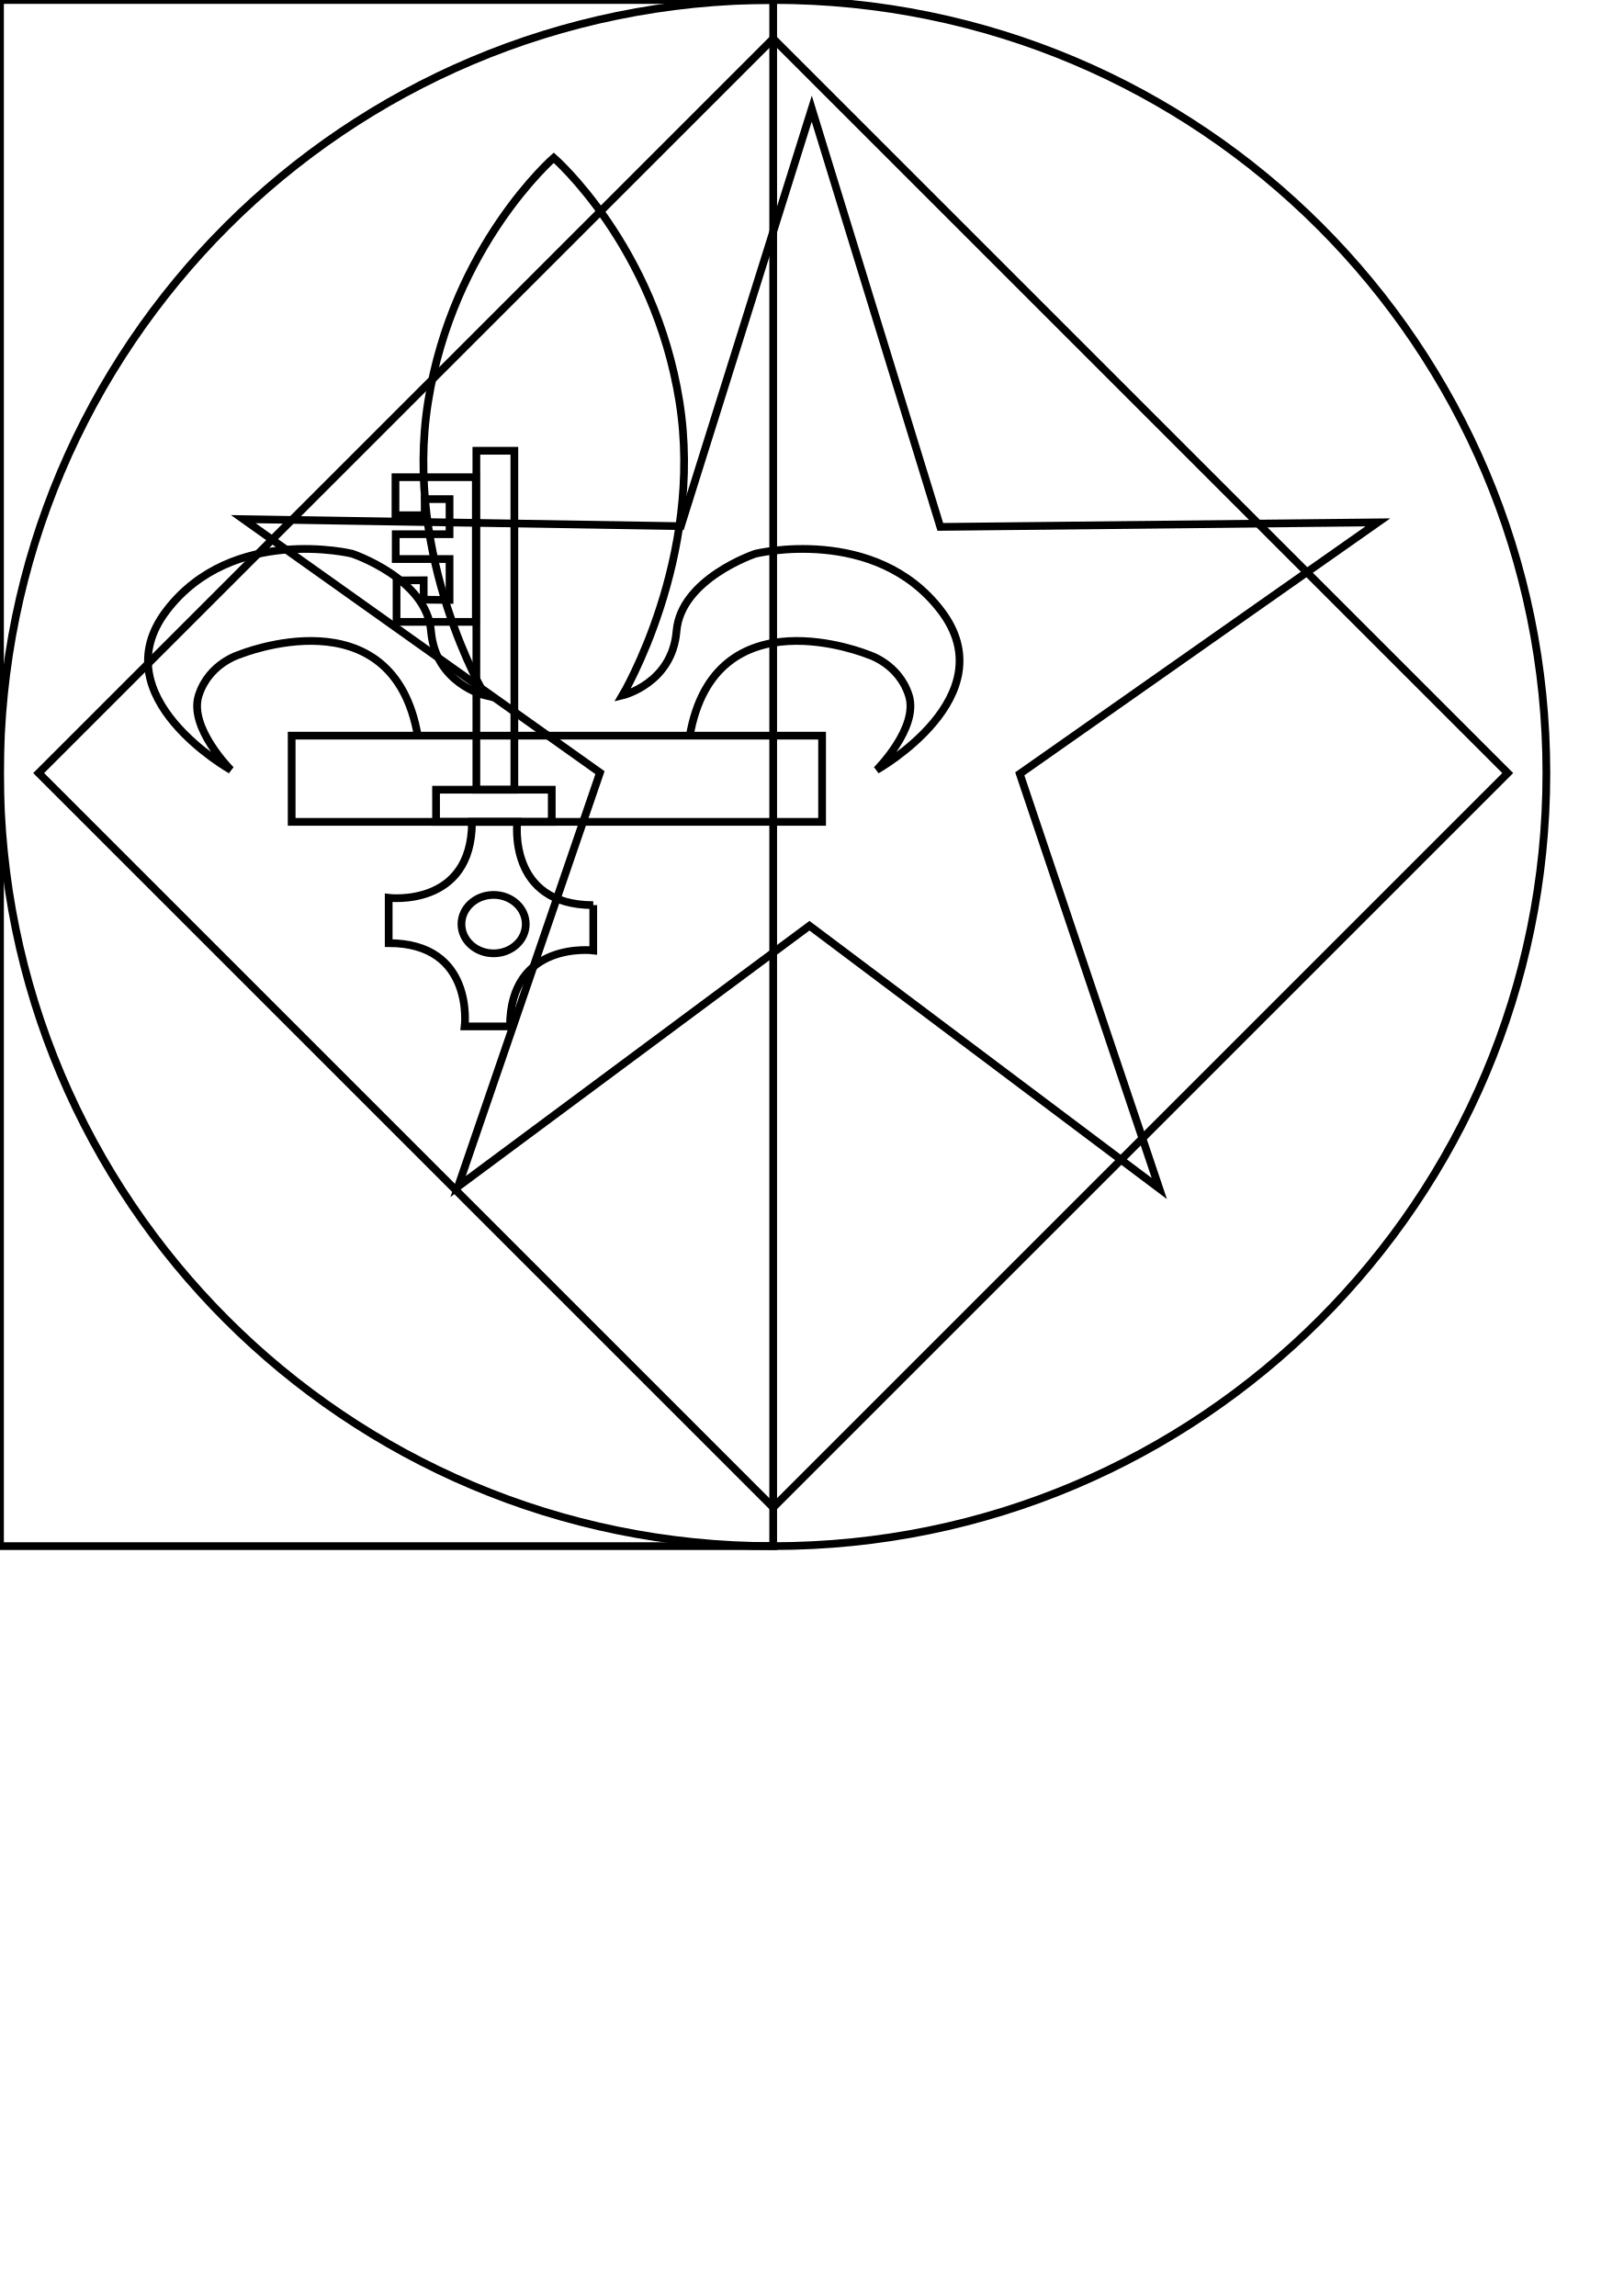
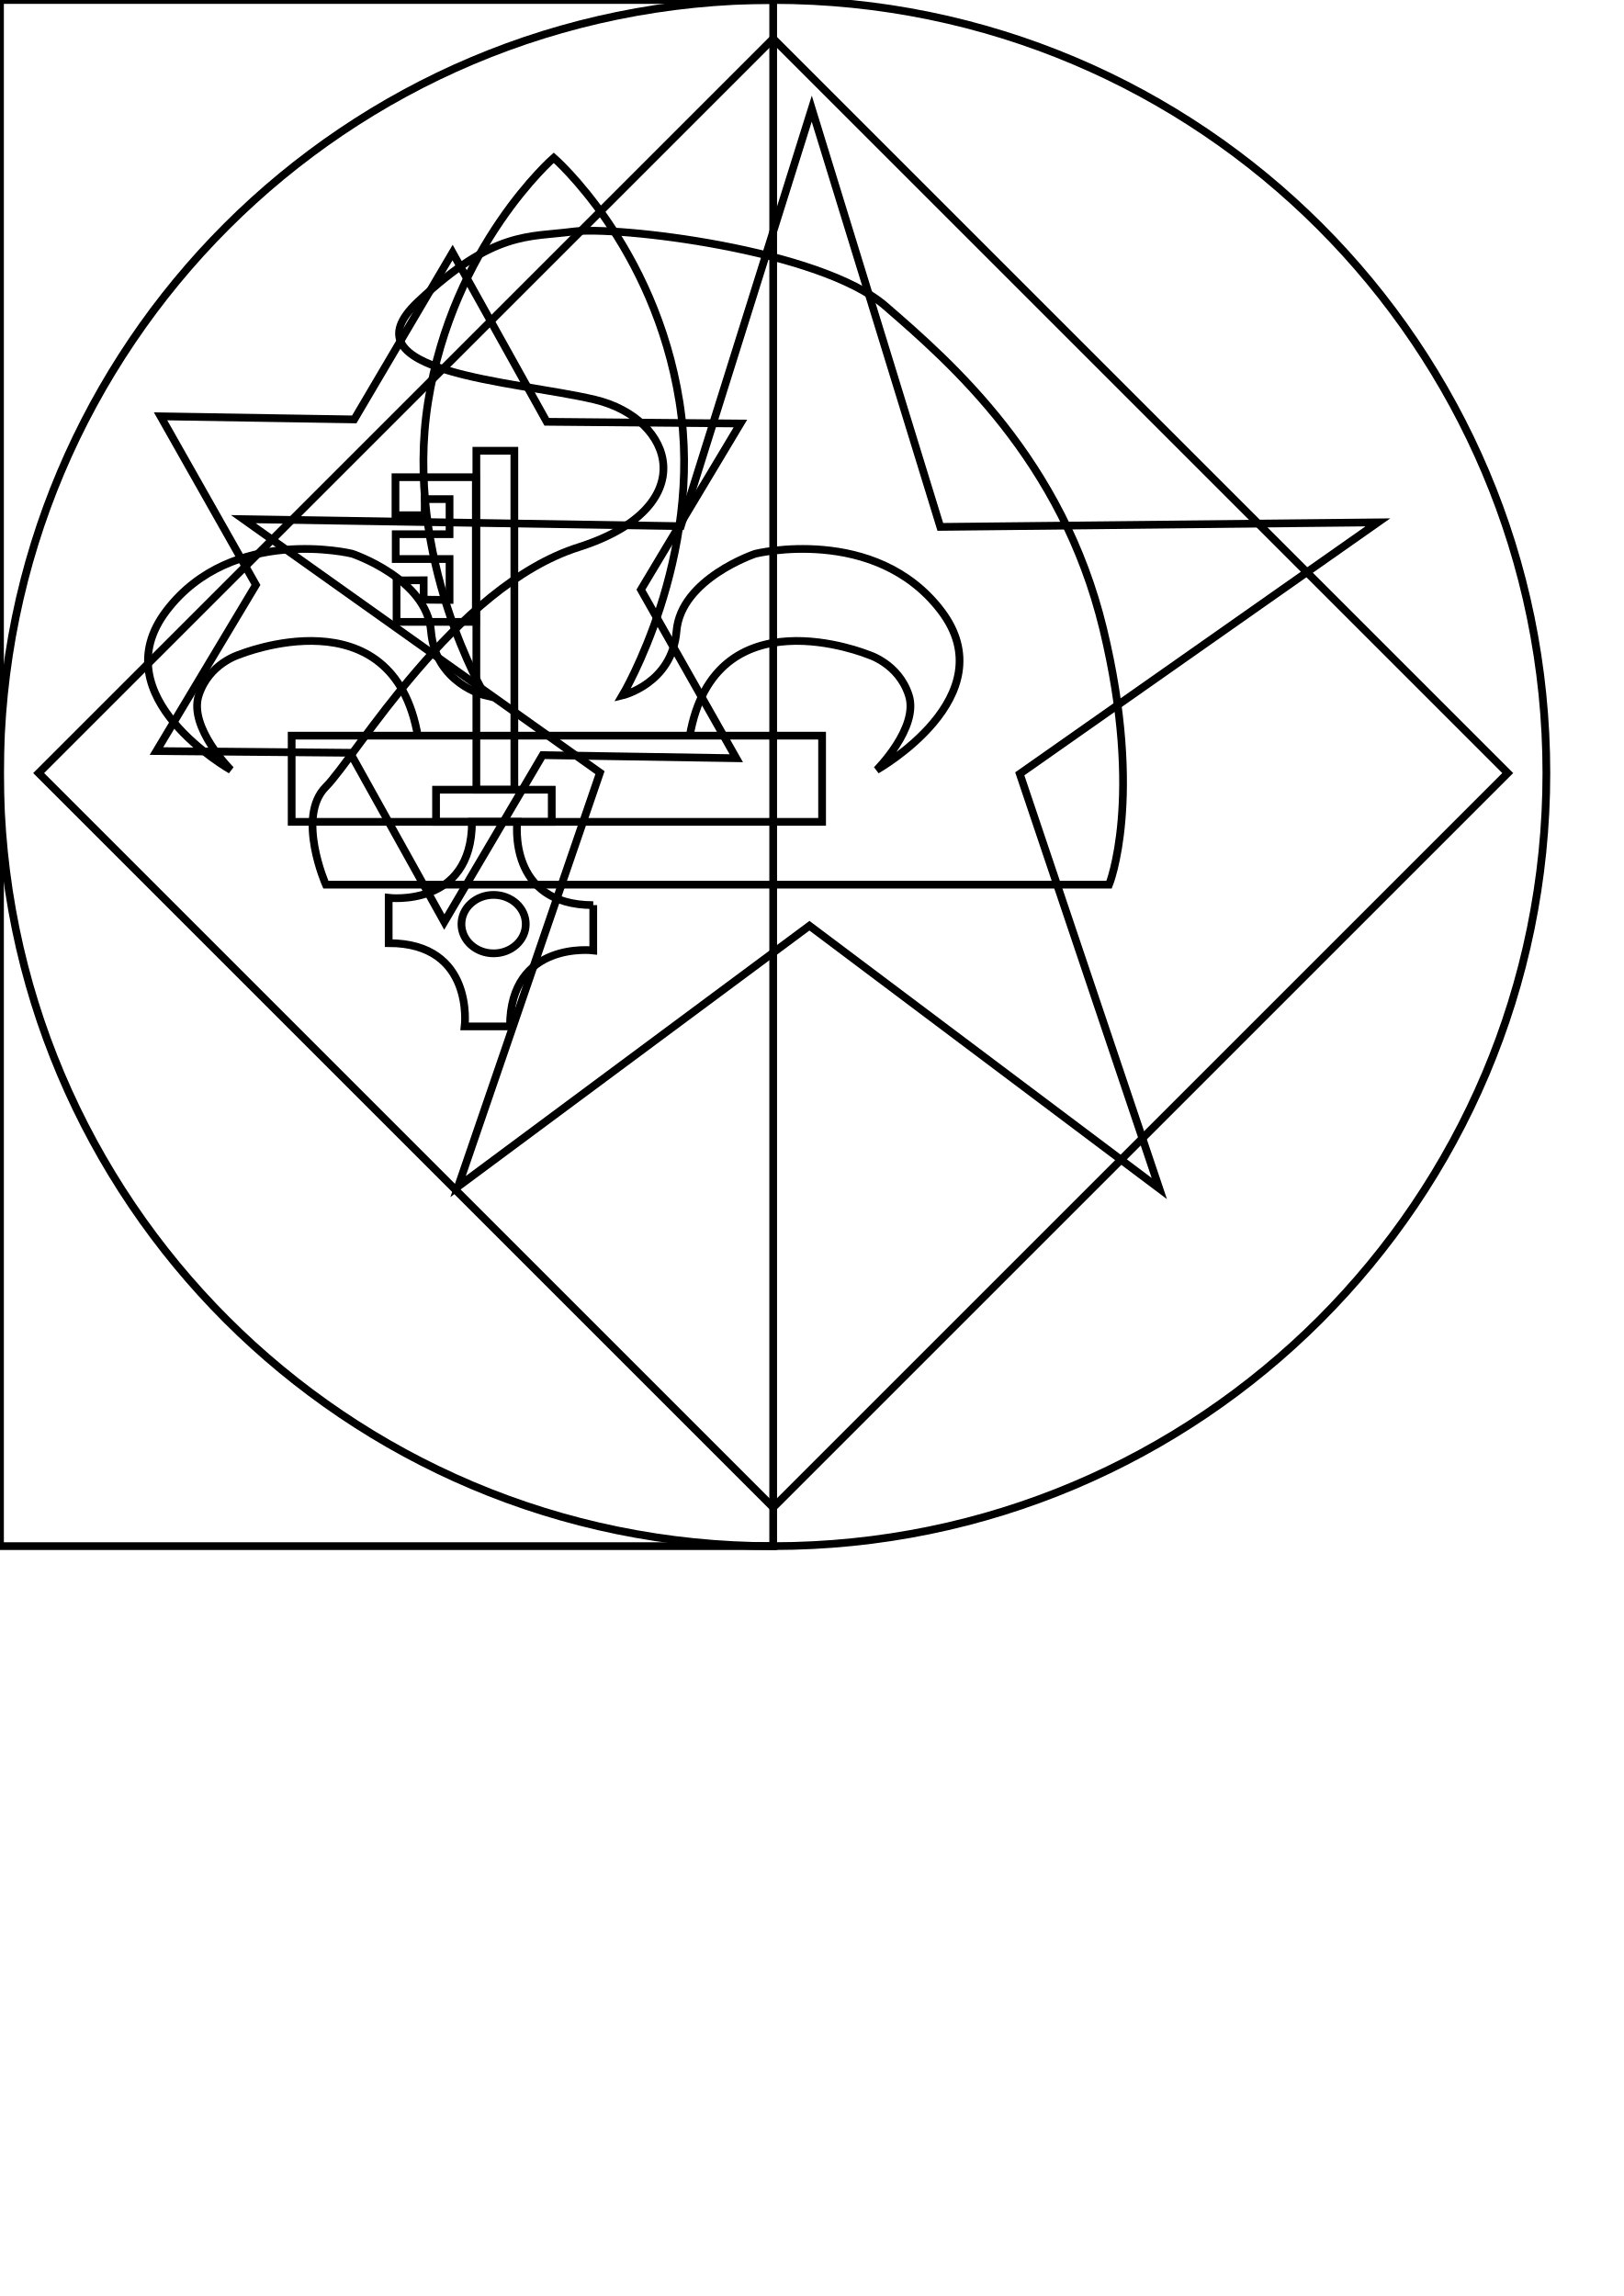
<svg xmlns="http://www.w3.org/2000/svg" viewBox="0 0 210 297" version="1.1">
  <g id="lozenge">
    <path fill="none" stroke="none" d="M 100 5 L 195 100 L 100 195 L 5 100 Z" data-tinctured="true" />
    <path fill="none" stroke="black" d="M 100 5 L 195 100 L 100 195 L 5 100 Z" data-tinctured="false" />
  </g>
  <g id="roundel">
    <path fill="none" stroke="none" d="M 200 100 C 200 155.228 155.228 200 100 200 C 44.772 200 6.7635375109817775e-15 155.228 0 100 C -6.7635375109817775e-15 44.772 44.772 1.0145306266472666e-14 100 0 C 155.228 3.3817687554908888e-15 200 44.772 200 100 Z" data-tinctured="true" />
    <path fill="none" stroke="black" d="M 200 100 C 200 155.228 155.228 200 100 200 C 44.772 200 6.7635375109817775e-15 155.228 0 100 C -6.7635375109817775e-15 44.772 44.772 1.0145306266472666e-14 100 0 C 155.228 3.3817687554908888e-15 200 44.772 200 100 Z" data-tinctured="false" />
  </g>
  <g id="billet">
    <path fill="none" stroke="none" d="M 0 0 L 100 0 L 100 200 L 0 200 Z" data-tinctured="true" />
    <path fill="none" stroke="black" d="M 0 0 L 100 0 L 100 200 L 0 200 Z" data-tinctured="false" />
  </g>
  <g id="mullet">
    <path fill="none" stroke="none" d="M 149.938,153.744 L 104.689,119.747 59.247,153.487 77.598,99.946 31.467,67.155 88.057,68.062 104.988,14.056 121.613,68.157 178.208,67.571 131.892,100.1 Z" data-tinctured="true" />
    <path fill="none" stroke="black" d="M 149.938,153.744 L 104.689,119.747 59.247,153.487 77.598,99.946 31.467,67.155 88.057,68.062 104.988,14.056 121.613,68.157 178.208,67.571 131.892,100.1 Z" data-tinctured="false" />
+   </g>
+   <g id="mullet of six points">
+     <path fill="none" stroke="none" d="M 70.179,97.682 57.463,119.266 45.283,97.375 20.233,97.154 33.101,75.661 20.768,53.856 45.816,54.254 58.532,32.67 70.712,54.561 95.762,54.782 82.894,76.275 95.227,98.08 Z" data-tinctured="true" />
+     <path fill="none" stroke="black" d="M 70.179,97.682 57.463,119.266 45.283,97.375 20.233,97.154 33.101,75.661 20.768,53.856 45.816,54.254 58.532,32.67 70.712,54.561 95.762,54.782 82.894,76.275 95.227,98.08 Z" data-tinctured="false" />
+   </g>
+   <g id="phrygian cap">
+     <path fill="none" stroke="none" d="M 143.442,114.438 L 42.144,114.438 C 42.144,114.438 38.27,105.65 42.144,101.775 46.019,97.901 58.775,75.884 74.839,70.781 90.903,65.679 87.312,54.15 76.918,51.693 66.524,49.237 44.223,48.292 54.051,39.031 63.878,29.771 68.414,30.716 74.083,29.96 79.753,29.204 106.022,32.228 114.527,39.598 123.031,46.969 137.394,59.442 142.686,81.365 147.978,103.287 143.442,114.438 143.442,114.438 Z" data-tinctured="true" />
+     <path fill="none" stroke="black" d="M 143.442,114.438 L 42.144,114.438 C 42.144,114.438 38.27,105.65 42.144,101.775 46.019,97.901 58.775,75.884 74.839,70.781 90.903,65.679 87.312,54.15 76.918,51.693 66.524,49.237 44.223,48.292 54.051,39.031 63.878,29.771 68.414,30.716 74.083,29.96 79.753,29.204 106.022,32.228 114.527,39.598 123.031,46.969 137.394,59.442 142.686,81.365 147.978,103.287 143.442,114.438 143.442,114.438 Z" data-tinctured="false" />
  </g>
  <g id="fleur-de-lis">
    <g fill="none" stroke="none" data-tinctured="true">
      <path d="M 89.197,95.247 C 92.41,76.538 112.254,84.664 112.254,84.664 112.254,84.664 116.222,85.798 117.545,89.956 118.868,94.114 113.387,99.594 113.387,99.594 113.387,99.594 130.207,90.145 121.703,78.994 113.198,67.844 97.701,71.624 97.701,71.624 97.701,71.624 88.063,74.837 87.496,81.64 86.929,88.444 80.504,89.956 80.504,89.956 80.504,89.956 91.087,72.191 87.874,51.969 84.661,31.747 71.621,20.408 71.621,20.408 C 71.621,20.408 58.581,31.747 55.368,51.969 52.155,72.191 62.739,89.956 62.739,89.956 62.739,89.956 56.313,88.444 55.746,81.64 55.179,74.837 45.541,71.624 45.541,71.624 45.541,71.624 30.044,67.844 21.539,78.994 13.035,90.145 29.855,99.594 29.855,99.594 29.855,99.594 24.374,94.114 25.697,89.956 27.02,85.798 30.989,84.664 30.989,84.664 30.989,84.664 50.832,76.538 54.045,95.247" />
      <rect y="95.161" x="37.722" height="11.15" width="68.603" />
    </g>
    <g fill="none" stroke="black" data-tinctured="false">
      <path d="M 89.197,95.247 C 92.41,76.538 112.254,84.664 112.254,84.664 112.254,84.664 116.222,85.798 117.545,89.956 118.868,94.114 113.387,99.594 113.387,99.594 113.387,99.594 130.207,90.145 121.703,78.994 113.198,67.844 97.701,71.624 97.701,71.624 97.701,71.624 88.063,74.837 87.496,81.64 86.929,88.444 80.504,89.956 80.504,89.956 80.504,89.956 91.087,72.191 87.874,51.969 84.661,31.747 71.621,20.408 71.621,20.408 C 71.621,20.408 58.581,31.747 55.368,51.969 52.155,72.191 62.739,89.956 62.739,89.956 62.739,89.956 56.313,88.444 55.746,81.64 55.179,74.837 45.541,71.624 45.541,71.624 45.541,71.624 30.044,67.844 21.539,78.994 13.035,90.145 29.855,99.594 29.855,99.594 29.855,99.594 24.374,94.114 25.697,89.956 27.02,85.798 30.989,84.664 30.989,84.664 30.989,84.664 50.832,76.538 54.045,95.247" />
      <rect y="95.161" x="37.722" height="11.15" width="68.603" />
    </g>
  </g>
  <g id="key">
    <g fill="none" stroke="none" data-tinctured="true">
      <path fill-rule="evenodd" d="M 76.729,117.083 C 65.579,117.083 66.902,106.311 66.902,106.311 H 61.043 C 61.043,117.461 50.271,116.138 50.271,116.138 V 121.997 C 61.421,121.997 60.098,132.769 60.098,132.769 H 65.957 C 65.957,121.619 76.729,122.942 76.729,122.942 V 117.083 M 67.998,119.54 A 4.158,3.78 0 0 0 63.84,115.76 4.158,3.78 0 0 0 59.682,119.54 4.158,3.78 0 0 0 63.84,123.32 4.158,3.78 0 0 0 67.998,119.54 Z" />
      <rect width="14.965" height="4.158" x="56.396" y="102.153" />
      <rect width="4.914" height="43.845" x="61.61" y="58.308" />
      <path d="M 61.543,61.731 H 51.149 V 66.644 H 54.929 V 64.566 H 58.142 V 69.101 H 51.181 V 72.314 H 58.142 V 77.606 L 54.796,77.572 V 75.06 L 51.288,75.08 V 80.441 H 61.543 Z" />
    </g>
    <g fill="none" stroke="black" data-tinctured="false">
      <path fill-rule="evenodd" d="M 76.729,117.083 C 65.579,117.083 66.902,106.311 66.902,106.311 H 61.043 C 61.043,117.461 50.271,116.138 50.271,116.138 V 121.997 C 61.421,121.997 60.098,132.769 60.098,132.769 H 65.957 C 65.957,121.619 76.729,122.942 76.729,122.942 V 117.083 M 67.998,119.54 A 4.158,3.78 0 0 0 63.84,115.76 4.158,3.78 0 0 0 59.682,119.54 4.158,3.78 0 0 0 63.84,123.32 4.158,3.78 0 0 0 67.998,119.54 Z" />
      <rect width="14.965" height="4.158" x="56.396" y="102.153" />
      <rect width="4.914" height="43.845" x="61.61" y="58.308" />
      <path d="M 61.543,61.731 H 51.149 V 66.644 H 54.929 V 64.566 H 58.142 V 69.101 H 51.181 V 72.314 H 58.142 V 77.606 L 54.796,77.572 V 75.06 L 51.288,75.08 V 80.441 H 61.543 Z" />
    </g>
  </g>
</svg>
